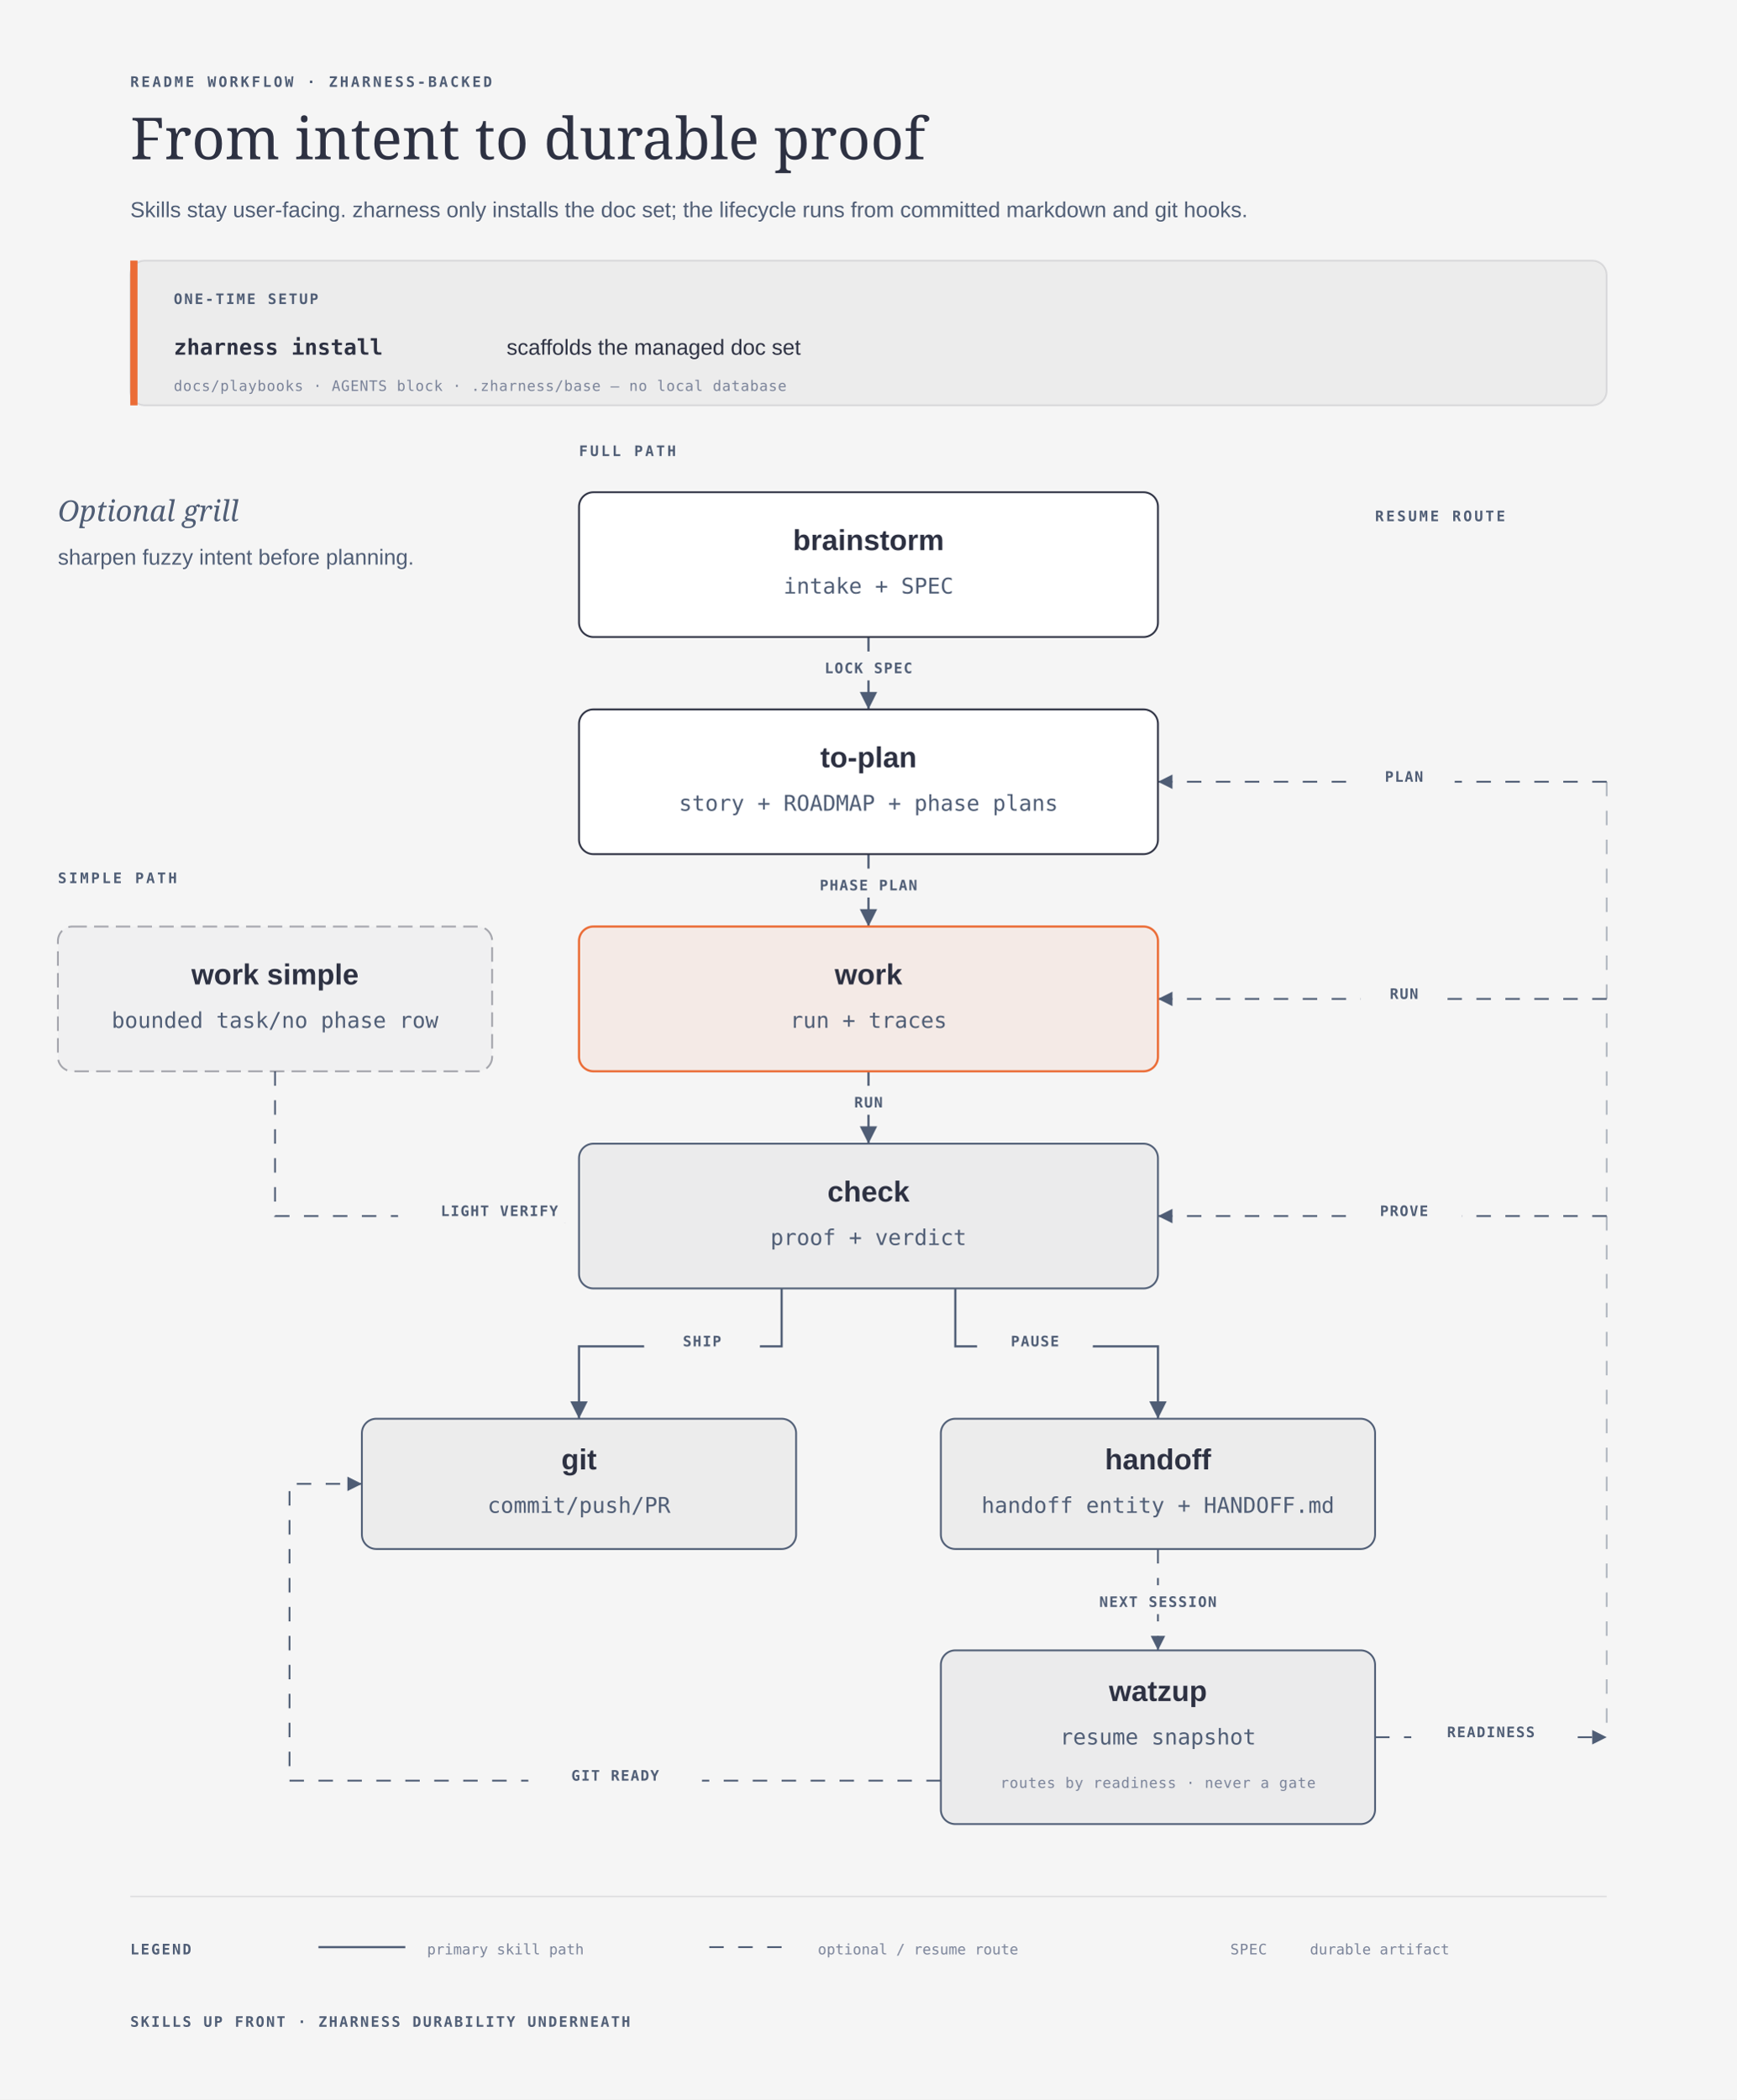
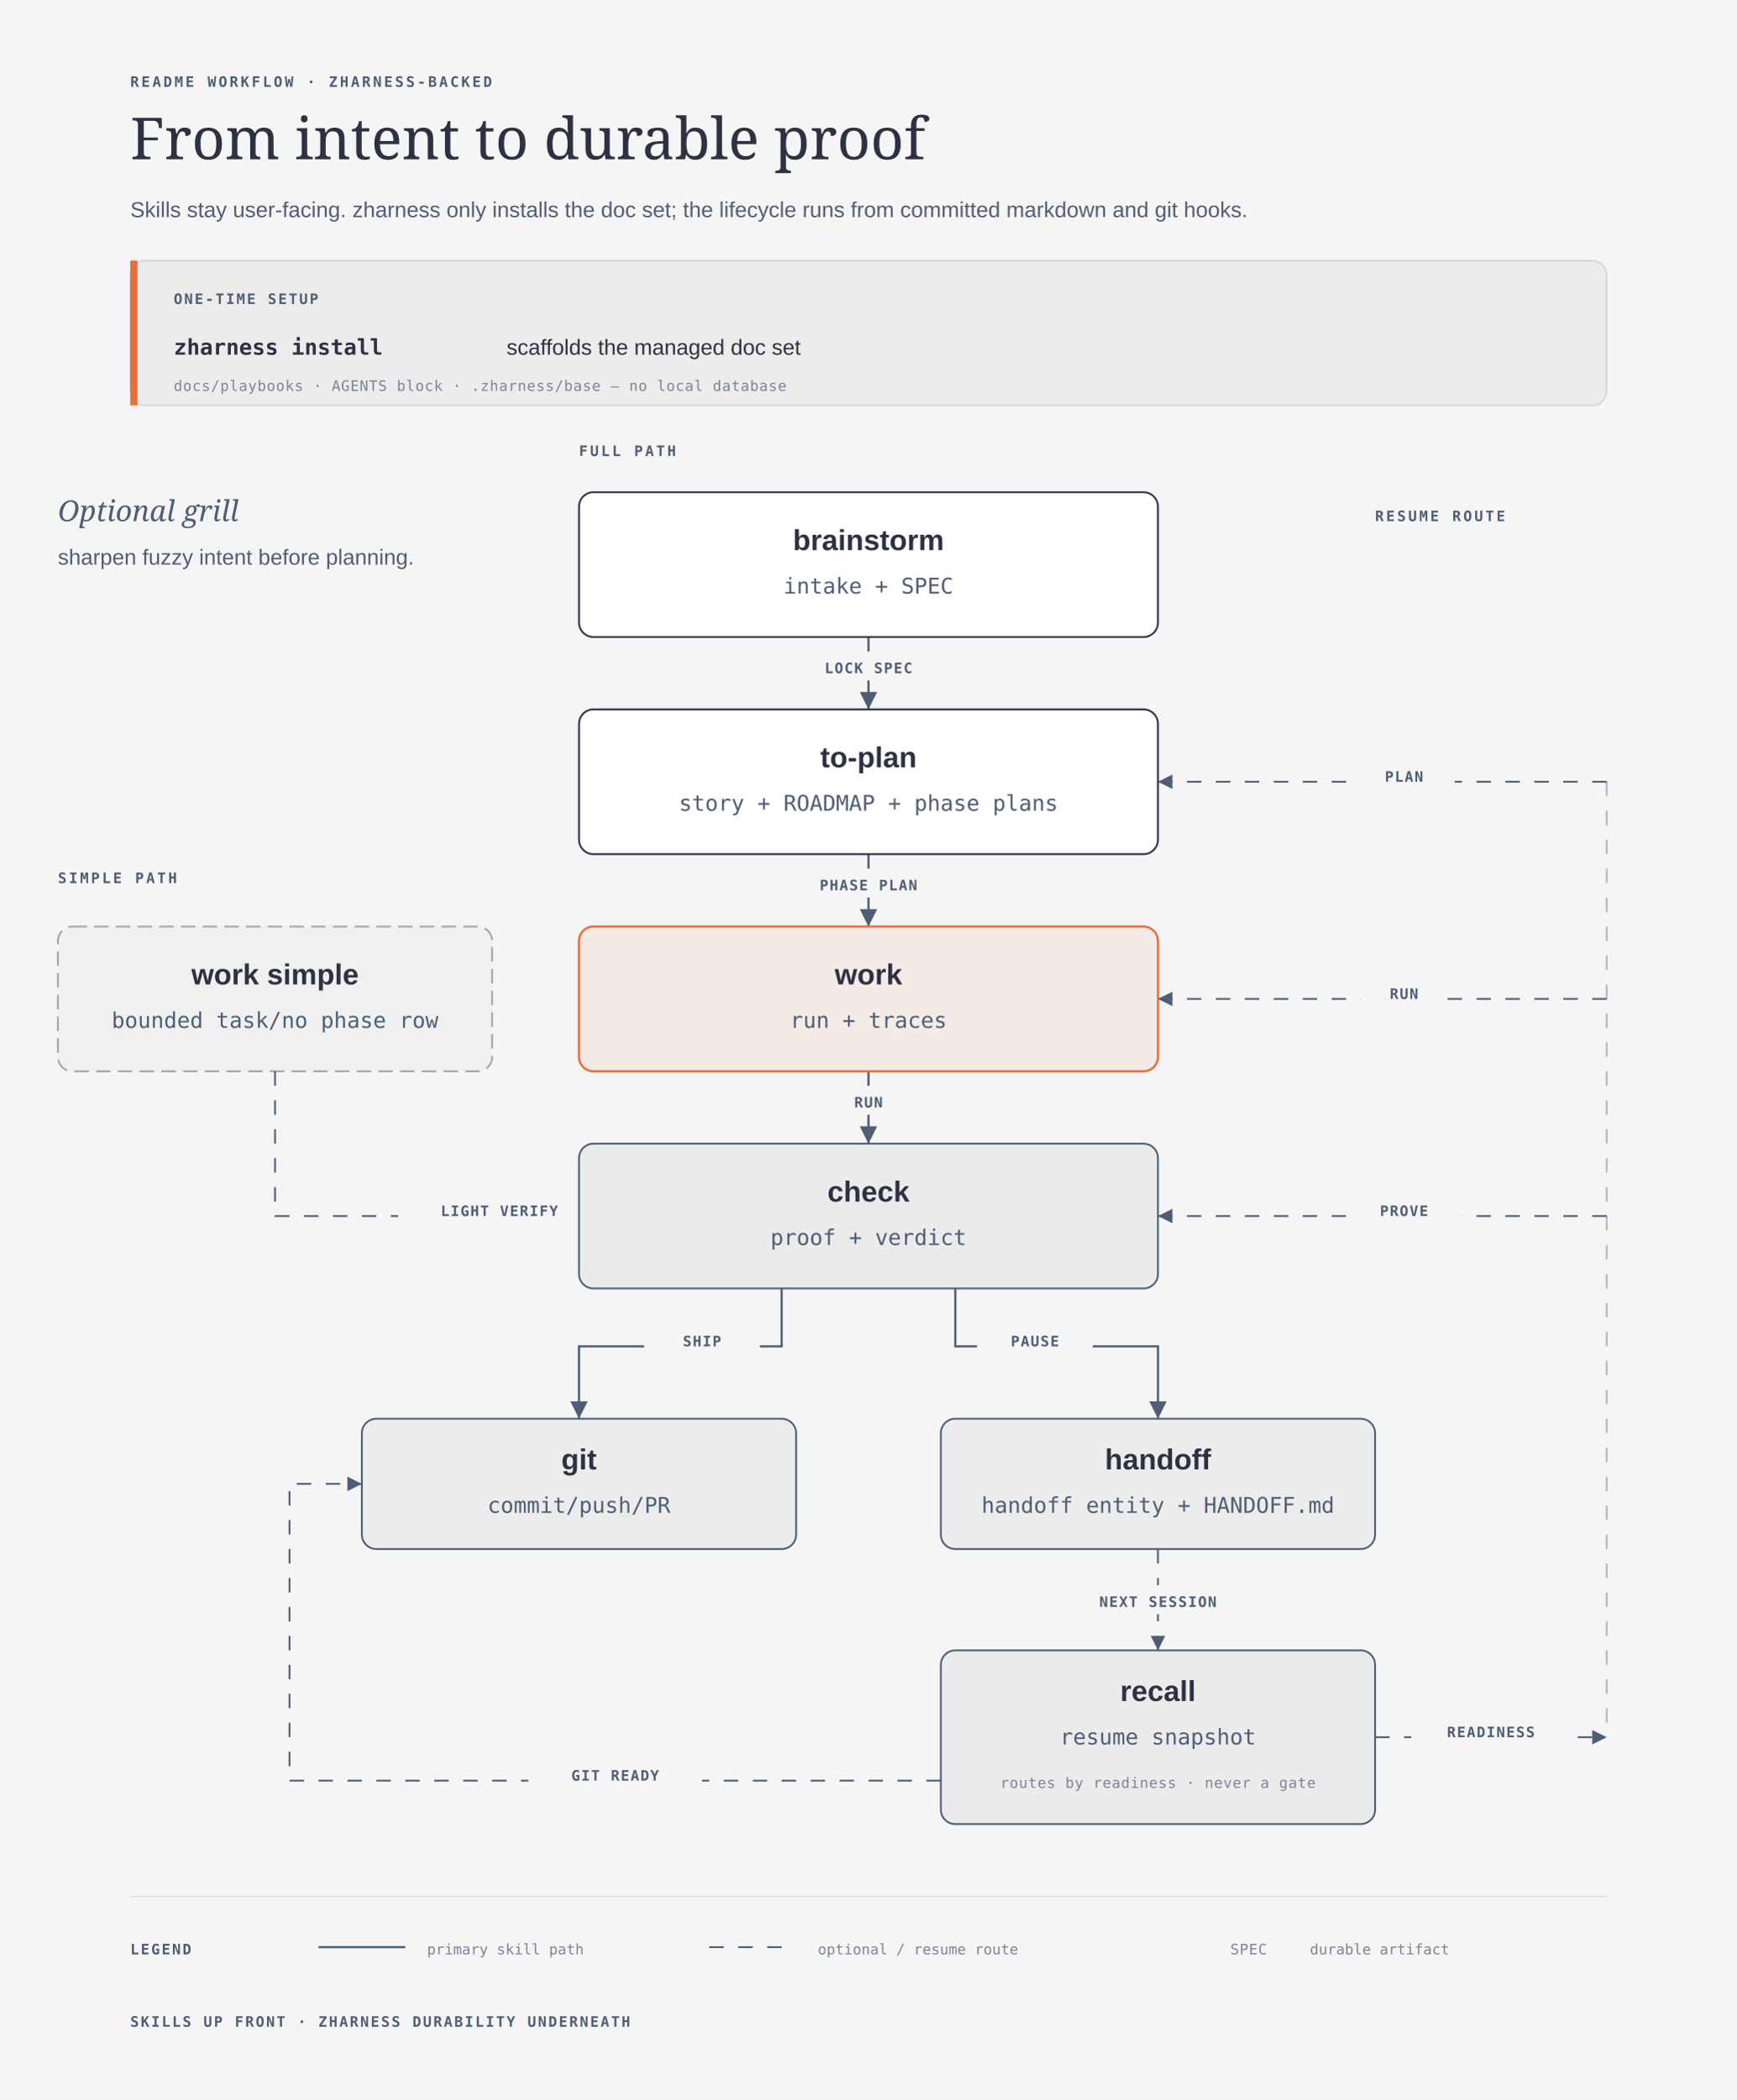
<svg xmlns="http://www.w3.org/2000/svg" width="960" height="1160" viewBox="0 0 960 1160" fill="none" role="img" aria-labelledby="diagram-title diagram-desc">
  <defs>
    <marker id="arrow" markerWidth="8" markerHeight="8" refX="8" refY="4" orient="auto" markerUnits="strokeWidth">
      <path d="M0 0 L8 4 L0 8 Z" fill="#4f5d75" />
    </marker>
    <marker id="arrow-accent" markerWidth="8" markerHeight="8" refX="8" refY="4" orient="auto" markerUnits="strokeWidth">
      <path d="M0 0 L8 4 L0 8 Z" fill="#eb6c36" />
    </marker>
    <marker id="arrow-link" markerWidth="8" markerHeight="8" refX="8" refY="4" orient="auto" markerUnits="strokeWidth">
      <path d="M0 0 L8 4 L0 8 Z" fill="#2e5aa8" />
    </marker>
    <style>
      .title { font: 400 32px 'Instrument Serif', Georgia, serif; fill: #2d3142; }
      .subtitle { font: 400 12px 'Geist', Arial, sans-serif; fill: #4f5d75; }
      .eyebrow { font: 600 8px 'Geist Mono', monospace; fill: #4f5d75; letter-spacing: 0.16em; }
      .setup-label { font: 600 8px 'Geist Mono', monospace; fill: #4f5d75; letter-spacing: 0.12em; }
      .setup-command { font: 600 12px 'Geist Mono', monospace; fill: #2d3142; }
      .setup-copy { font: 500 12px 'Geist', Arial, sans-serif; fill: #2d3142; }
      .node-label { font: 600 16px 'Geist', Arial, sans-serif; fill: #2d3142; }
      .node-sublabel { font: 500 12px 'Geist Mono', monospace; fill: #4f5d75; }
      .node-note { font: 500 8px 'Geist Mono', monospace; fill: #7a8399; letter-spacing: 0.04em; }
      .arrow-label { font: 600 8px 'Geist Mono', monospace; fill: #4f5d75; letter-spacing: 0.08em; }
      .callout { font: italic 400 16px 'Instrument Serif', Georgia, serif; fill: #4f5d75; }
      .legend { font: 600 8px 'Geist Mono', monospace; fill: #4f5d75; letter-spacing: 0.12em; }
      .legend-copy { font: 500 8px 'Geist Mono', monospace; fill: #7a8399; }
      .primary-arrow { stroke: #4f5d75; stroke-width: 1.2; fill: none; marker-end: url(#arrow); }
      .route-arrow { stroke: #4f5d75; stroke-width: 1; fill: none; stroke-dasharray: 8 8; marker-end: url(#arrow); }
      .route-rail { stroke: rgba(79,93,117,0.40); stroke-width: 1; stroke-dasharray: 8 8; }
      .node-mask { fill: #f5f5f5; }
      .node-box { fill: #ffffff; stroke: #2d3142; stroke-width: 1; }
      .node-soft { fill: rgba(45,49,66,0.05); stroke: #4f5d75; stroke-width: 1; }
      .node-terminal { fill: #ececec; stroke: #4f5d75; stroke-width: 1; }
      .node-optional { fill: rgba(45,49,66,0.02); stroke: rgba(45,49,66,0.40); stroke-width: 1; stroke-dasharray: 8 4; }
      .node-focal { fill: rgba(235,108,54,0.08); stroke: #eb6c36; stroke-width: 1.2; }
    </style>
  </defs>
  <rect width="960" height="1160" fill="#f5f5f5" />
  <text x="72" y="48" class="eyebrow">README WORKFLOW · ZHARNESS-BACKED</text>
  <text x="72" y="88" class="title">From intent to durable proof</text>
  <text x="72" y="120" class="subtitle">Skills stay user-facing. zharness only installs the doc set; the lifecycle runs from committed markdown and git hooks.</text>
  <rect x="72" y="144" width="816" height="80" rx="8" fill="#ececec" stroke="rgba(45,49,66,0.12)" stroke-width="1" />
  <rect x="72" y="144" width="4" height="80" fill="#eb6c36" />
  <text x="96" y="168" class="setup-label">ONE-TIME SETUP</text>
  <text x="96" y="196" class="setup-command">zharness install</text>
  <text x="280" y="196" class="setup-copy">scaffolds the managed doc set</text>
  <text x="96" y="216" class="node-note">docs/playbooks · AGENTS block · .zharness/base — no local database</text>
  <text x="320" y="252" class="eyebrow">FULL PATH</text>
  <text x="32" y="288" class="callout">Optional grill</text>
  <text x="32" y="312" class="subtitle">sharpen fuzzy intent before planning.</text>
  <text x="760" y="288" class="eyebrow">RESUME ROUTE</text>
  <text x="32" y="488" class="eyebrow">SIMPLE PATH</text>
  <g id="arrows">
    <path data-arrow="brainstorm-to-to-plan" class="primary-arrow" d="M480 352 V392" />
    <path data-arrow="to-plan-to-work" class="primary-arrow" d="M480 472 V512" />
    <path data-arrow="work-to-check" class="primary-arrow" d="M480 592 V632" />
    <path data-arrow="check-to-git" class="primary-arrow" d="M432 712 V744 H320 V784" />
    <path data-arrow="check-to-handoff" class="primary-arrow" d="M528 712 V744 H640 V784" />
-     <path data-arrow="handoff-to-watzup" class="route-arrow" d="M640 856 V912" />
-     <path data-arrow="watzup-to-readiness-rail" class="route-arrow" d="M760 960 H888" />
+     <path data-arrow="handoff-to-recall" class="route-arrow" d="M640 856 V912" />
+     <path data-arrow="recall-to-readiness-rail" class="route-arrow" d="M760 960 H888" />
    <line class="route-rail" x1="888" y1="432" x2="888" y2="960" />
    <path data-arrow="readiness-to-to-plan" class="route-arrow" d="M888 432 H640" />
    <path data-arrow="readiness-to-work" class="route-arrow" d="M888 552 H640" />
    <path data-arrow="readiness-to-check" class="route-arrow" d="M888 672 H640" />
-     <path data-arrow="watzup-to-git" class="route-arrow" d="M520 984 H160 V820 H200" />
+     <path data-arrow="recall-to-git" class="route-arrow" d="M520 984 H160 V820 H200" />
    <path data-arrow="work-simple-to-check" class="route-arrow" d="M152 592 V672 H320" />
  </g>
  <g id="arrow-labels">
    <rect x="440" y="360" width="80" height="16" rx="4" fill="#f5f5f5" />
    <text x="480" y="372" class="arrow-label" text-anchor="middle">LOCK SPEC</text>
    <rect x="436" y="480" width="88" height="16" rx="4" fill="#f5f5f5" />
    <text x="480" y="492" class="arrow-label" text-anchor="middle">PHASE PLAN</text>
    <rect x="452" y="600" width="56" height="16" rx="4" fill="#f5f5f5" />
    <text x="480" y="612" class="arrow-label" text-anchor="middle">RUN</text>
    <rect x="356" y="732" width="64" height="16" rx="4" fill="#f5f5f5" />
    <text x="388" y="744" class="arrow-label" text-anchor="middle">SHIP</text>
    <rect x="540" y="732" width="64" height="16" rx="4" fill="#f5f5f5" />
    <text x="572" y="744" class="arrow-label" text-anchor="middle">PAUSE</text>
    <rect x="584" y="876" width="112" height="16" rx="4" fill="#f5f5f5" />
    <text x="640" y="888" class="arrow-label" text-anchor="middle">NEXT SESSION</text>
    <rect x="780" y="948" width="88" height="16" rx="4" fill="#f5f5f5" />
    <text x="824" y="960" class="arrow-label" text-anchor="middle">READINESS</text>
    <rect x="748" y="420" width="56" height="16" rx="4" fill="#f5f5f5" />
    <text x="776" y="432" class="arrow-label" text-anchor="middle">PLAN</text>
    <rect x="752" y="540" width="48" height="16" rx="4" fill="#f5f5f5" />
    <text x="776" y="552" class="arrow-label" text-anchor="middle">RUN</text>
    <rect x="744" y="660" width="64" height="16" rx="4" fill="#f5f5f5" />
    <text x="776" y="672" class="arrow-label" text-anchor="middle">PROVE</text>
    <rect x="292" y="972" width="96" height="16" rx="4" fill="#f5f5f5" />
    <text x="340" y="984" class="arrow-label" text-anchor="middle">GIT READY</text>
    <rect x="220" y="660" width="112" height="16" rx="4" fill="#f5f5f5" />
    <text x="276" y="672" class="arrow-label" text-anchor="middle">LIGHT VERIFY</text>
  </g>
  <g data-node="brainstorm">
    <rect class="node-mask" x="320" y="272" width="320" height="80" rx="8" />
    <rect class="node-box" x="320" y="272" width="320" height="80" rx="8" />
    <text x="480" y="304" class="node-label" text-anchor="middle">brainstorm</text>
    <text x="480" y="328" class="node-sublabel" text-anchor="middle">intake + SPEC</text>
  </g>
  <g data-node="to-plan">
    <rect class="node-mask" x="320" y="392" width="320" height="80" rx="8" />
    <rect class="node-box" x="320" y="392" width="320" height="80" rx="8" />
    <text x="480" y="424" class="node-label" text-anchor="middle">to-plan</text>
    <text x="480" y="448" class="node-sublabel" text-anchor="middle">story + ROADMAP + phase plans</text>
  </g>
  <g data-node="work-simple">
    <rect class="node-mask" x="32" y="512" width="240" height="80" rx="8" />
    <rect class="node-optional" x="32" y="512" width="240" height="80" rx="8" />
    <text x="152" y="544" class="node-label" text-anchor="middle">work simple</text>
    <text x="152" y="568" class="node-sublabel" text-anchor="middle">bounded task/no phase row</text>
  </g>
  <g data-node="work">
    <rect class="node-mask" x="320" y="512" width="320" height="80" rx="8" />
    <rect class="node-focal" x="320" y="512" width="320" height="80" rx="8" />
    <text x="480" y="544" class="node-label" text-anchor="middle">work</text>
    <text x="480" y="568" class="node-sublabel" text-anchor="middle">run + traces</text>
  </g>
  <g data-node="check">
    <rect class="node-mask" x="320" y="632" width="320" height="80" rx="8" />
    <rect class="node-soft" x="320" y="632" width="320" height="80" rx="8" />
    <text x="480" y="664" class="node-label" text-anchor="middle">check</text>
    <text x="480" y="688" class="node-sublabel" text-anchor="middle">proof + verdict</text>
  </g>
  <g data-node="git">
    <rect class="node-mask" x="200" y="784" width="240" height="72" rx="8" />
    <rect class="node-terminal" x="200" y="784" width="240" height="72" rx="8" />
    <text x="320" y="812" class="node-label" text-anchor="middle">git</text>
    <text x="320" y="836" class="node-sublabel" text-anchor="middle">commit/push/PR</text>
  </g>
  <g data-node="handoff">
    <rect class="node-mask" x="520" y="784" width="240" height="72" rx="8" />
    <rect class="node-terminal" x="520" y="784" width="240" height="72" rx="8" />
    <text x="640" y="812" class="node-label" text-anchor="middle">handoff</text>
    <text x="640" y="836" class="node-sublabel" text-anchor="middle">handoff entity + HANDOFF.md</text>
  </g>
-   <g data-node="watzup">
+   <g data-node="recall">
    <rect class="node-mask" x="520" y="912" width="240" height="96" rx="8" />
    <rect class="node-soft" x="520" y="912" width="240" height="96" rx="8" />
-     <text x="640" y="940" class="node-label" text-anchor="middle">watzup</text>
+     <text x="640" y="940" class="node-label" text-anchor="middle">recall</text>
    <text x="640" y="964" class="node-sublabel" text-anchor="middle">resume snapshot</text>
    <text x="640" y="988" class="node-note" text-anchor="middle">routes by readiness · never a gate</text>
  </g>
  <line x1="72" y1="1048" x2="888" y2="1048" stroke="rgba(45,49,66,0.12)" stroke-width="0.8" />
  <text x="72" y="1080" class="legend">LEGEND</text>
  <line x1="176" y1="1076" x2="224" y2="1076" stroke="#4f5d75" stroke-width="1.2" />
  <text x="236" y="1080" class="legend-copy">primary skill path</text>
  <line x1="392" y1="1076" x2="440" y2="1076" stroke="#4f5d75" stroke-width="1" stroke-dasharray="8 8" />
  <text x="452" y="1080" class="legend-copy">optional / resume route</text>
  <text x="680" y="1080" class="node-note">SPEC</text>
  <text x="724" y="1080" class="legend-copy">durable artifact</text>
  <text x="72" y="1120" class="legend">SKILLS UP FRONT · ZHARNESS DURABILITY UNDERNEATH</text>
</svg>
